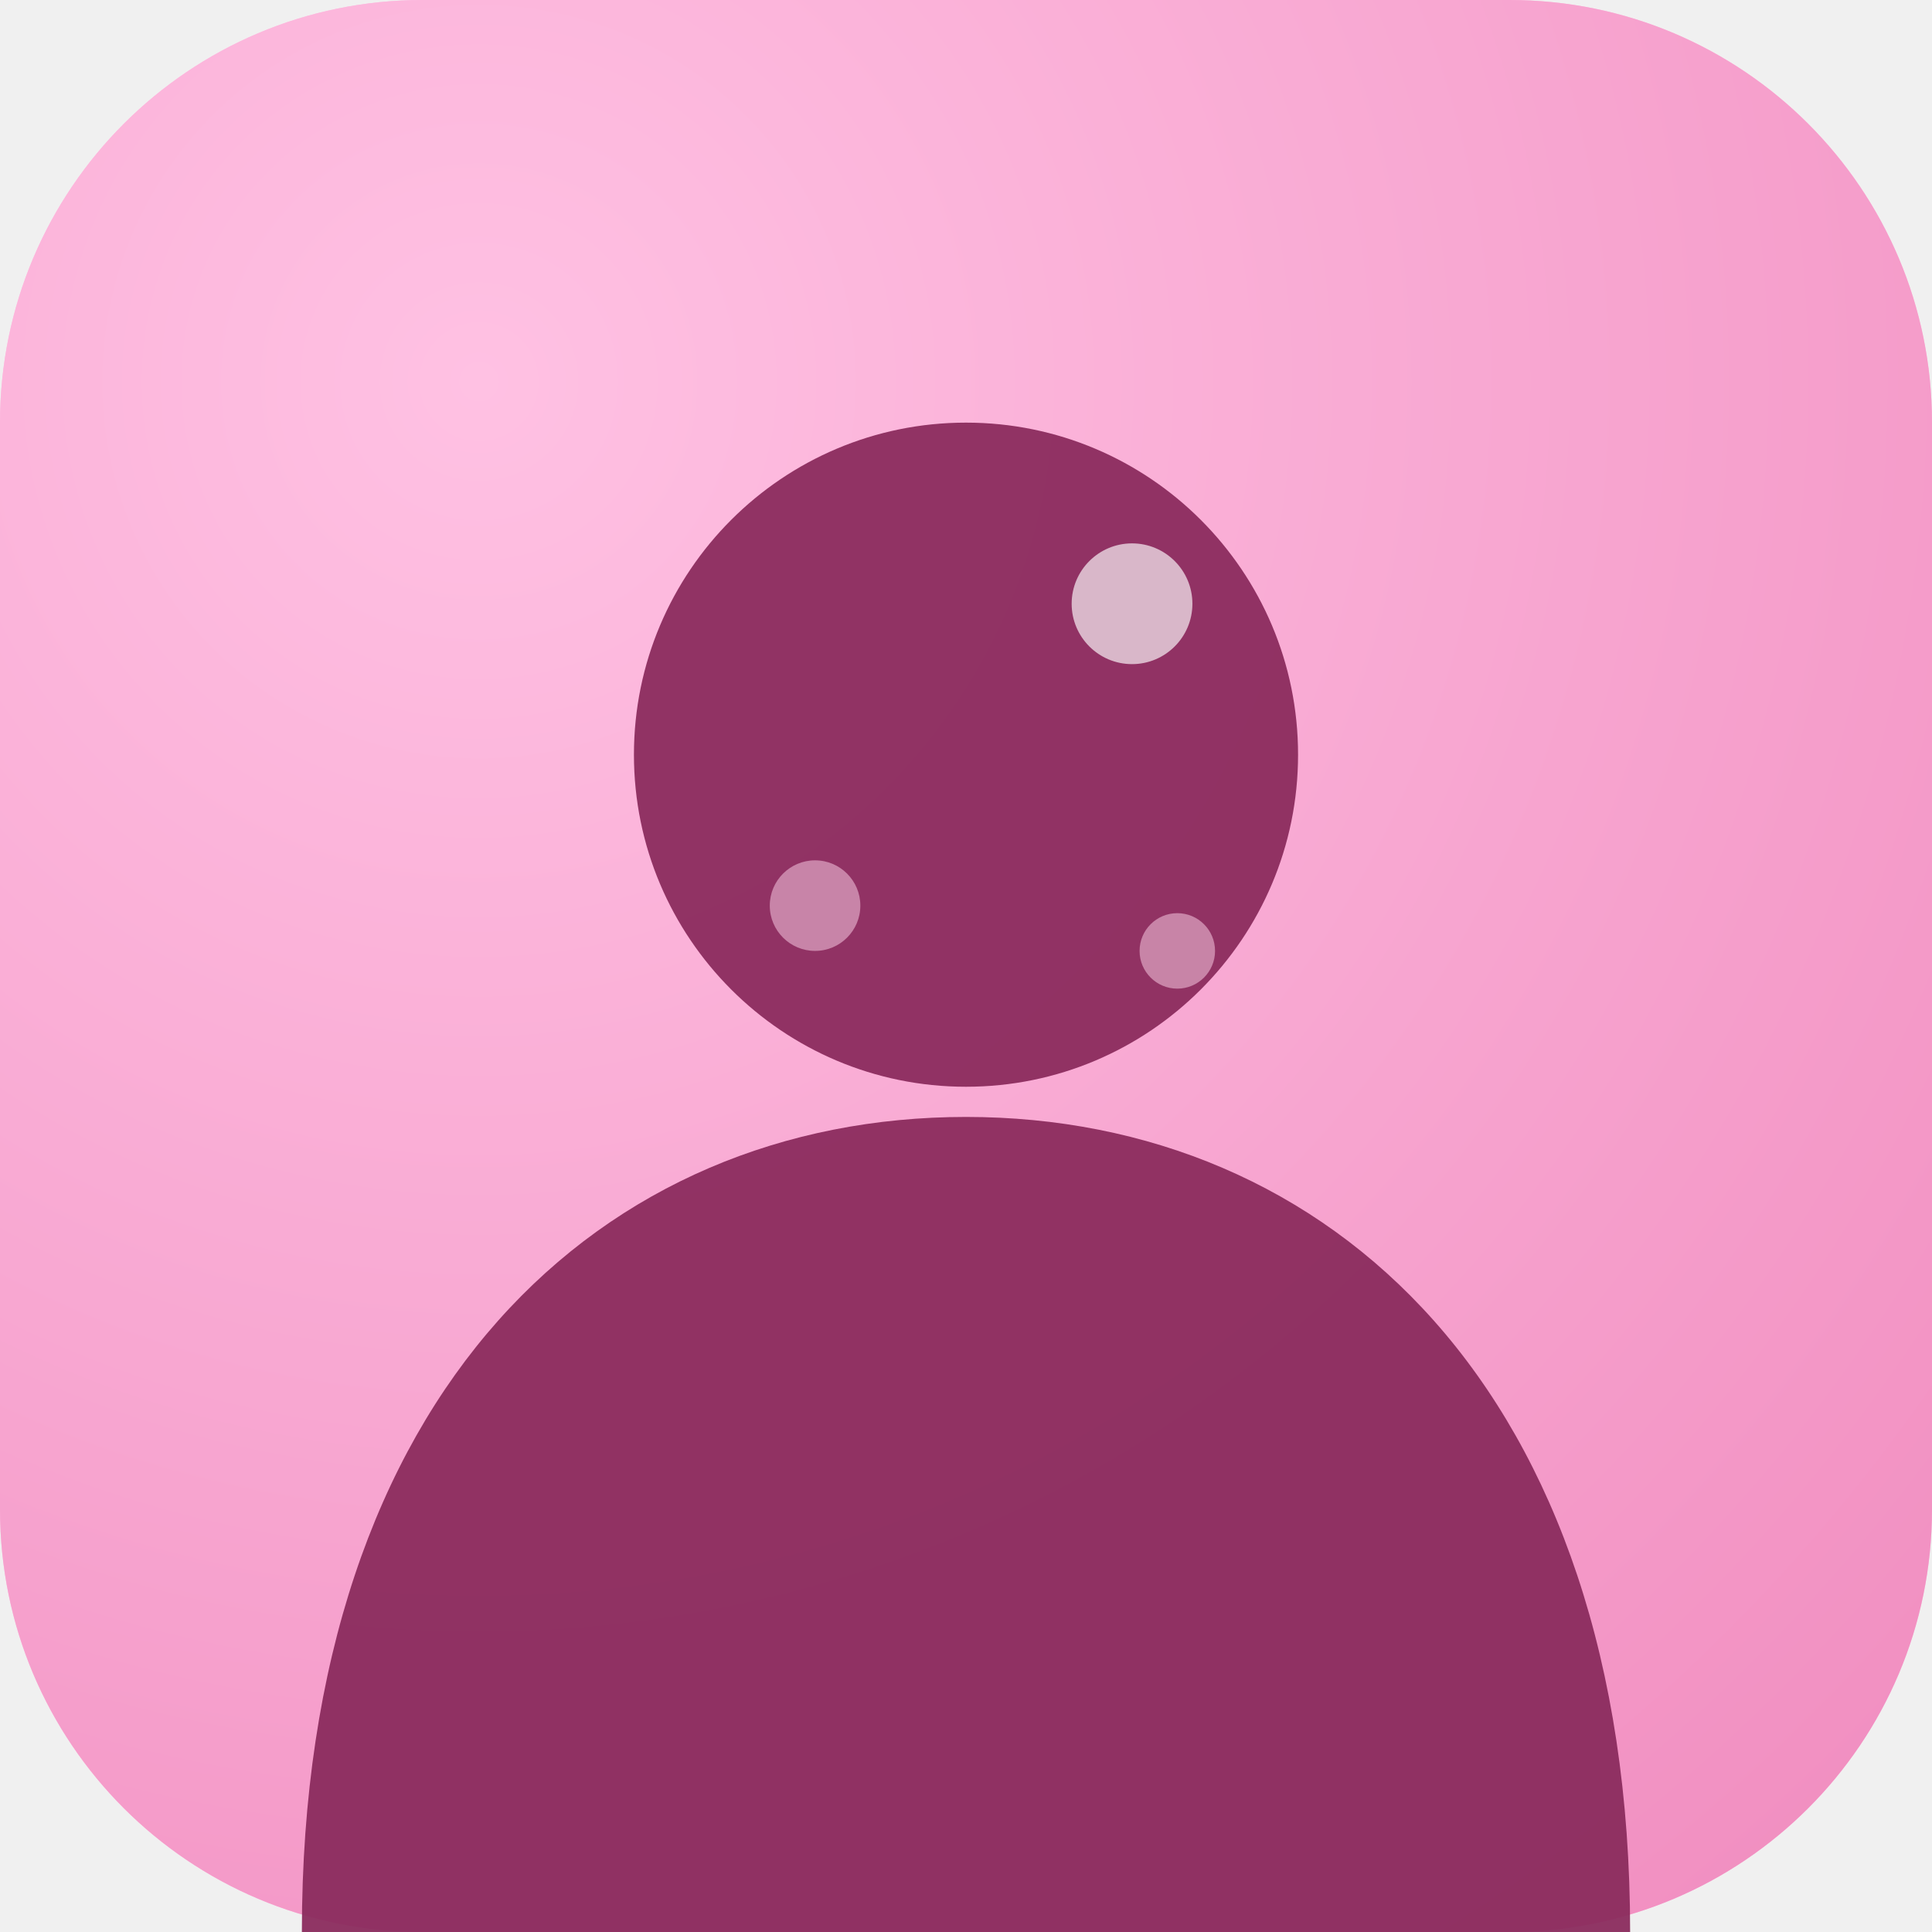
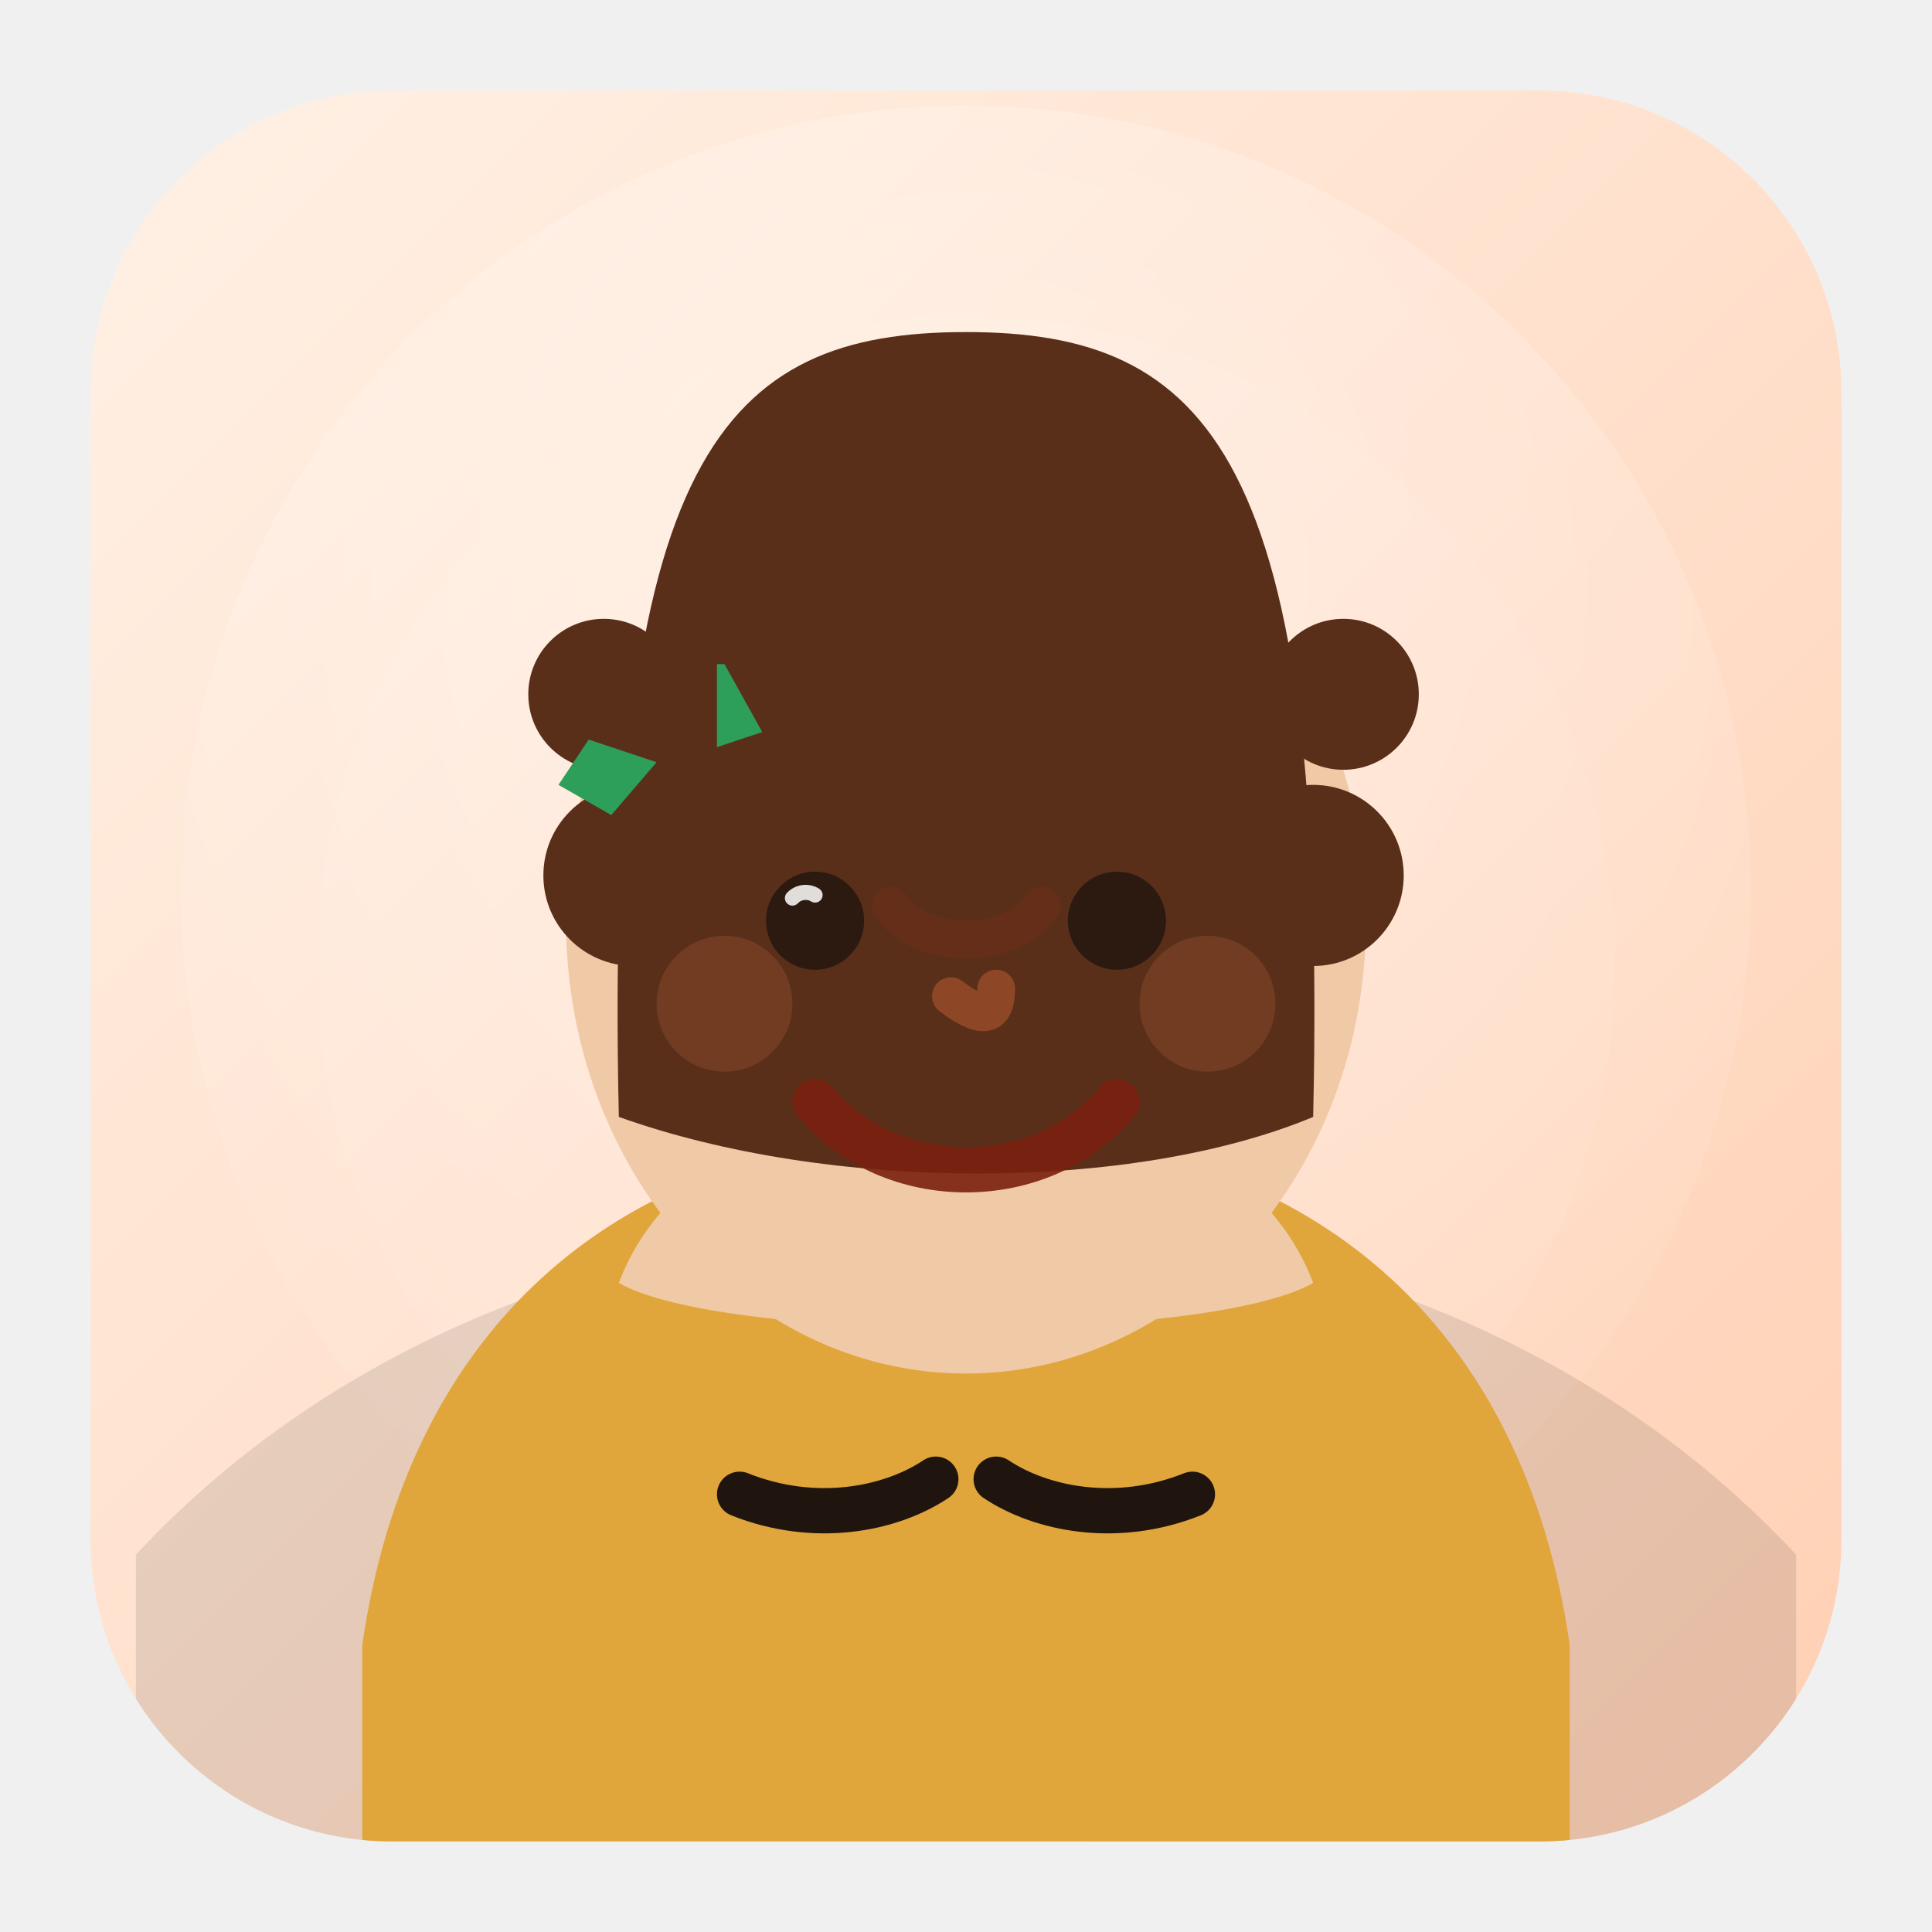
- <svg xmlns="http://www.w3.org/2000/svg" viewBox="0 0 128 128">
+ <svg viewBox="0 0 256 256" role="img" aria-label="Defne — 2ElBul avatar">
  <defs>
-     <radialGradient id="g" cx="0.25" cy="0.2" r="1.1">
-       <stop offset="0" stop-color="#FFC1E3" />
-       <stop offset="1" stop-color="#F08BBE" />
+     <linearGradient id="bg-t" x1="0" y1="0" x2="1" y2="1">
+       <stop offset="0" stop-color="#fff1e5" />
+       <stop offset="1" stop-color="#ffd0b4" />
+     </linearGradient>
+     <radialGradient id="glow-t" cx="0.5" cy="0.3" r="0.75">
+       <stop offset="0" stop-color="#ffffff" stop-opacity="0.35" />
+       <stop offset="1" stop-color="#ffffff" stop-opacity="0" />
    </radialGradient>
+     <clipPath id="clip-t">
+       <rect x="12" y="12" width="232" height="232" rx="40" />
+     </clipPath>
  </defs>
-   <rect width="128" height="128" rx="28" fill="#FFC1E3" />
-   <rect width="128" height="128" rx="28" fill="url(#g)" />
-   <circle cx="64" cy="50" r="22" fill="#8A2A5C" opacity="0.94" />
-   <path d="M20 128 C20 92 40 74 64 74 C88 74 108 92 108 128 Z" fill="#8A2A5C" opacity="0.94" />
-   <circle cx="75" cy="40" r="4" fill="#FFFFFF" opacity="0.65" />
-   <circle cx="54" cy="60" r="3" fill="#FFD6EC" opacity="0.5" />
-   <circle cx="78" cy="63" r="2.5" fill="#FFD6EC" opacity="0.5" />
+   <g clip-path="url(#clip-t)">
+     <rect x="12" y="12" width="232" height="232" rx="40" fill="url(#bg-t)" />
+     <circle cx="128" cy="118" r="104" fill="url(#glow-t)" />
+     <circle cx="128" cy="128" r="86" fill="#ffffff" opacity="0.05" />
+     <path d="M18 206 C46 176 86 162 128 162 C170 162 210 176 238 206 L238 244 L18 244 Z" fill="#000" opacity="0.10" />
+     <path d="M48 218 C54 176 82 150 128 150 C174 150 202 176 208 218 L208 248 L48 248 Z" fill="#e0a63c" />
+     <path d="M82 170 C88 154 106 146 128 146 C150 146 168 154 174 170 C160 178 96 178 82 170 Z" fill="#f0c9a6" />
+     <ellipse cx="128" cy="122" rx="53" ry="60" fill="#f0c9a6" />
+     <path d="M82 148 C80 60 96 44 128 44 C160 44 176 60 174 148 C150 158 110 158 82 148 Z" fill="#5a2f1a" />
+     <g fill="#5a2f1a">
+       <circle cx="84" cy="116" r="12" />
+       <circle cx="174" cy="116" r="12" />
+       <circle cx="80" cy="92" r="10" />
+       <circle cx="178" cy="92" r="10" />
+     </g>
+     <path d="M118 120 C122 126 134 126 138 120" fill="none" stroke="#8a2b18" stroke-width="5" stroke-linecap="round" opacity="0.22" />
+     <g fill="#2c1a10">
+       <circle cx="108" cy="122" r="6.5" />
+       <circle cx="148" cy="122" r="6.5" />
+     </g>
+     <path d="M105 119 a2.4 2.4 0 0 1 3-0.4" fill="none" stroke="#fff" stroke-width="2" stroke-linecap="round" opacity="0.85" />
+     <path d="M98 198 C108 202 118 200 124 196" fill="none" stroke="#20150e" stroke-width="6" stroke-linecap="round" />
+     <path d="M132 196 C138 200 148 202 158 198" fill="none" stroke="#20150e" stroke-width="6" stroke-linecap="round" />
+     <path d="M126 132 C130 135 132 135 132 131" fill="none" stroke="#b0572e" stroke-width="5" stroke-linecap="round" opacity="0.6" />
+     <path d="M108 146 C118 158 138 158 148 146" fill="none" stroke="#7a2010" stroke-width="6" stroke-linecap="round" opacity="0.9" />
+     <path d="M96 88 l5 9 -6 2 -0 -11 Z M78 98 l9 3 -6 7 -7 -4 Z" fill="#2e9e5b" />
+     <circle cx="96" cy="133" r="9" fill="#eb7d4a" opacity="0.16" />
+     <circle cx="160" cy="133" r="9" fill="#eb7d4a" opacity="0.16" />
+   </g>
</svg>
